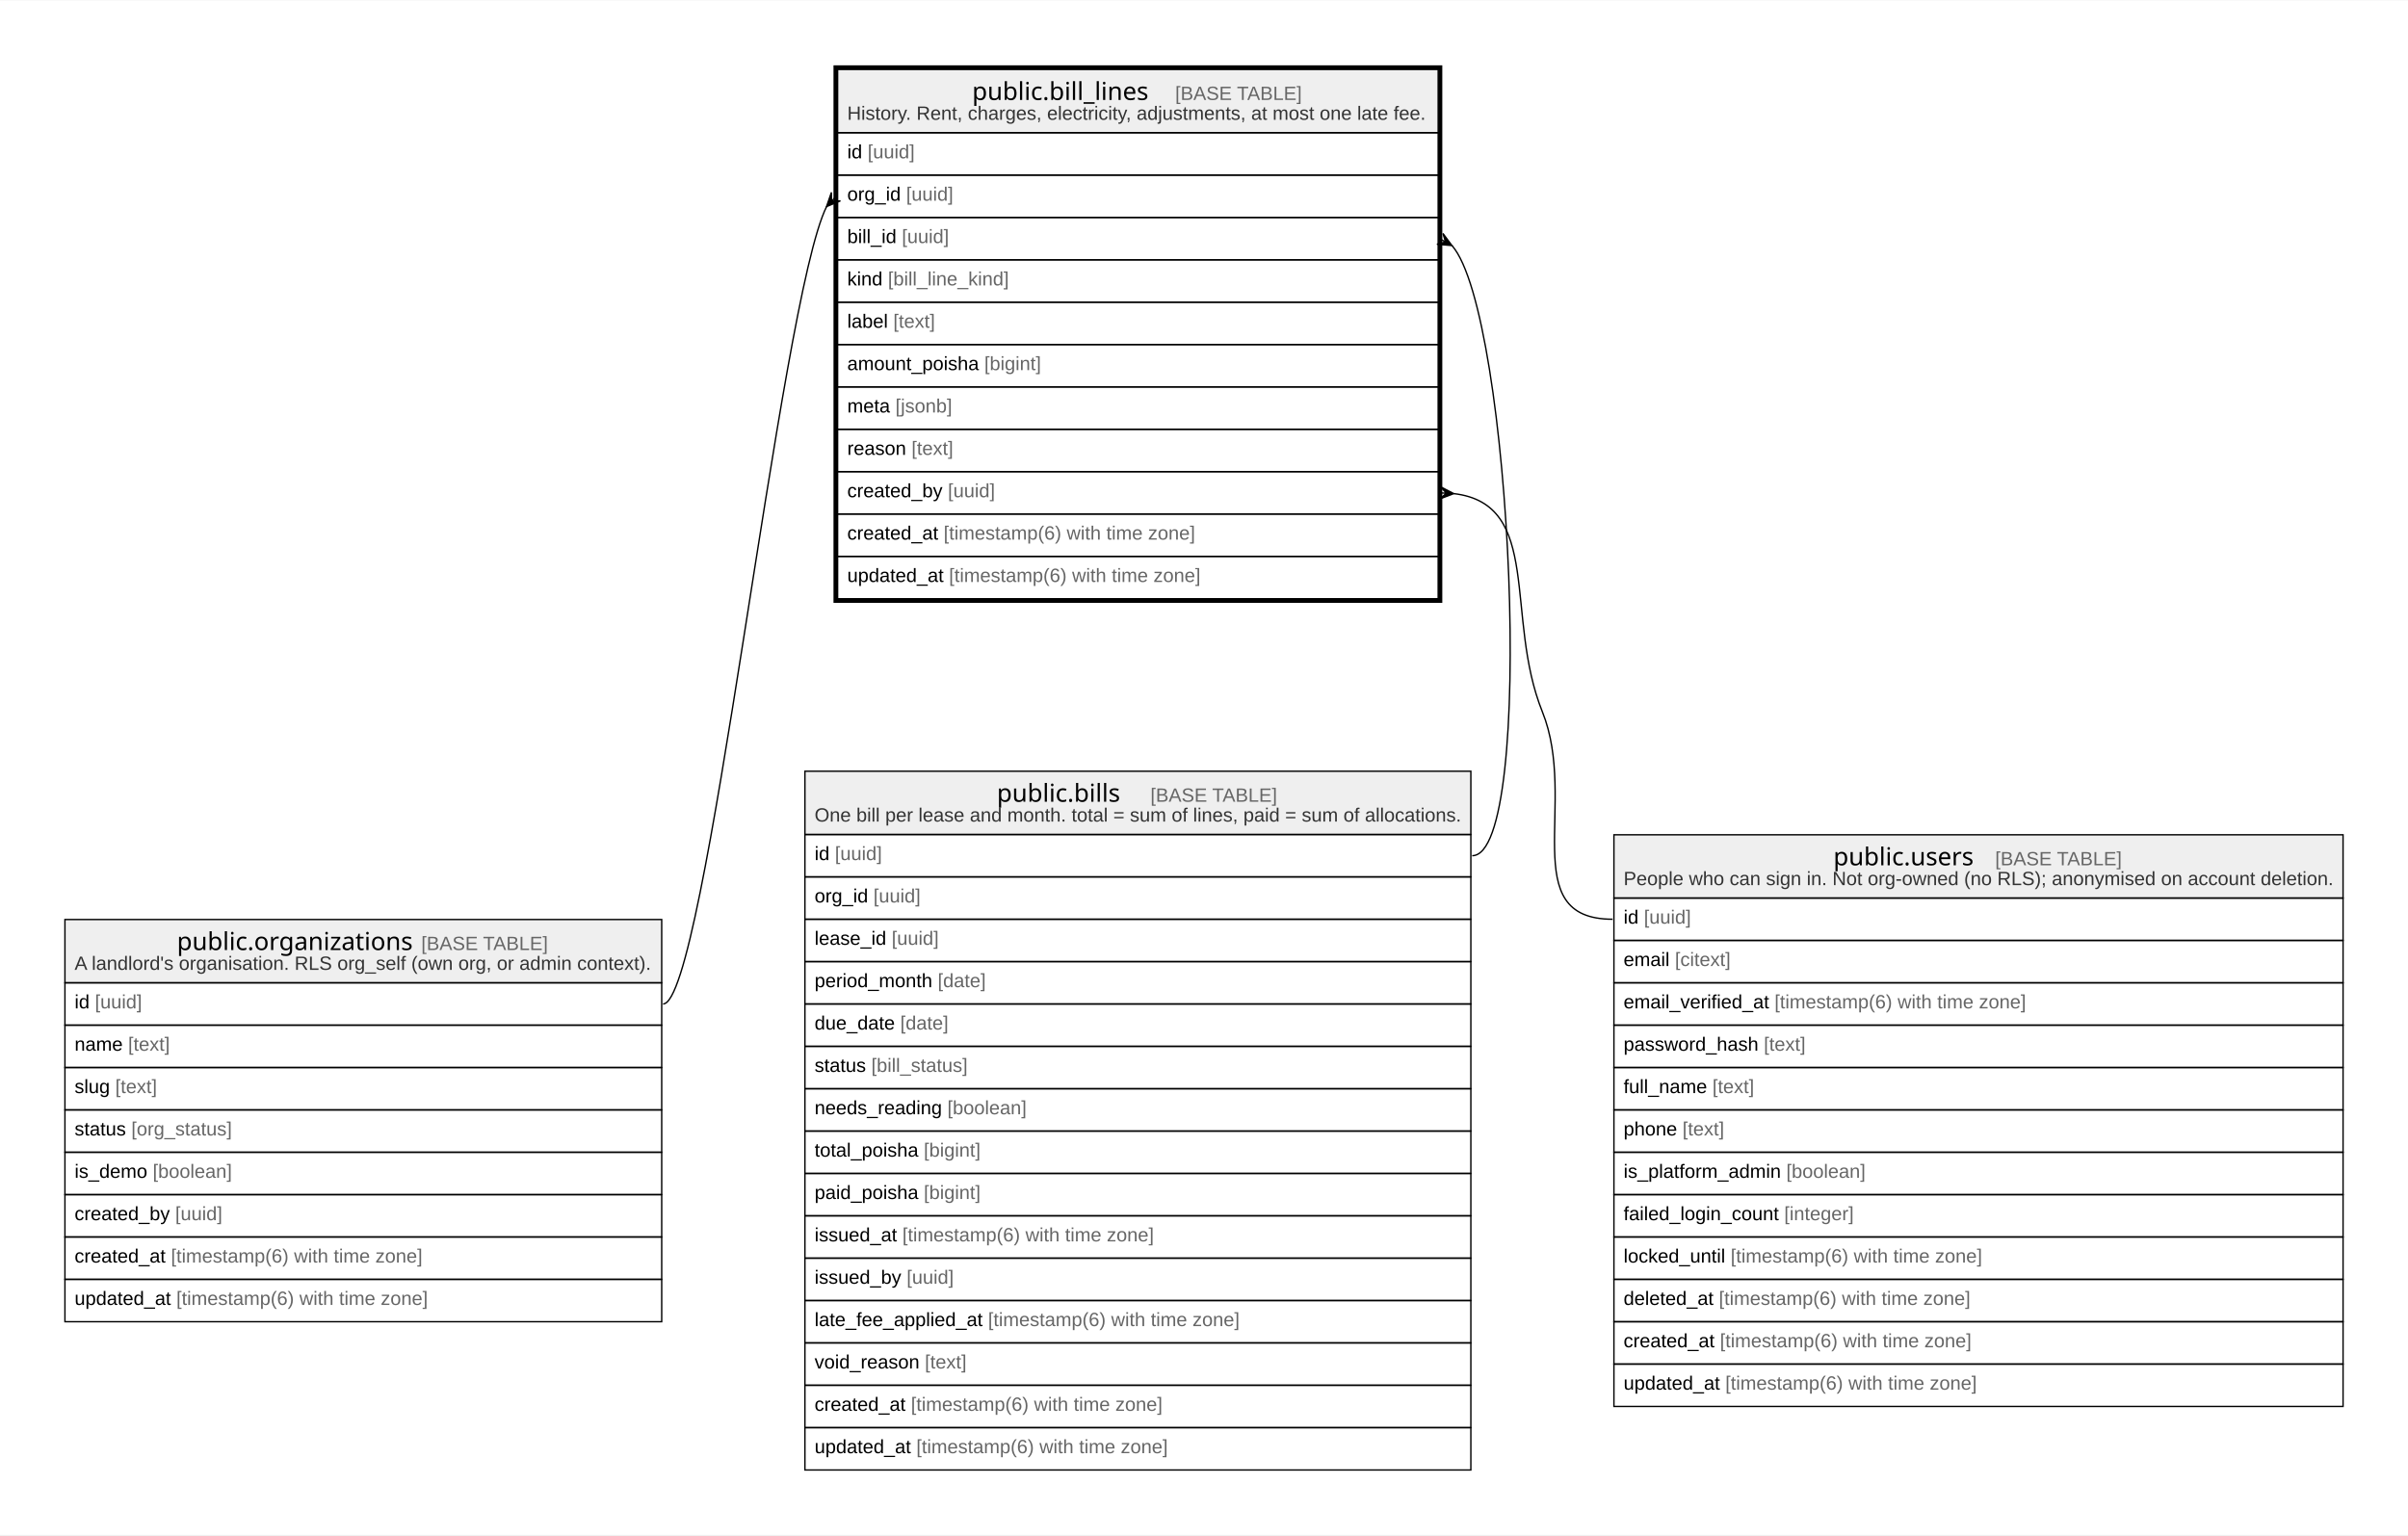
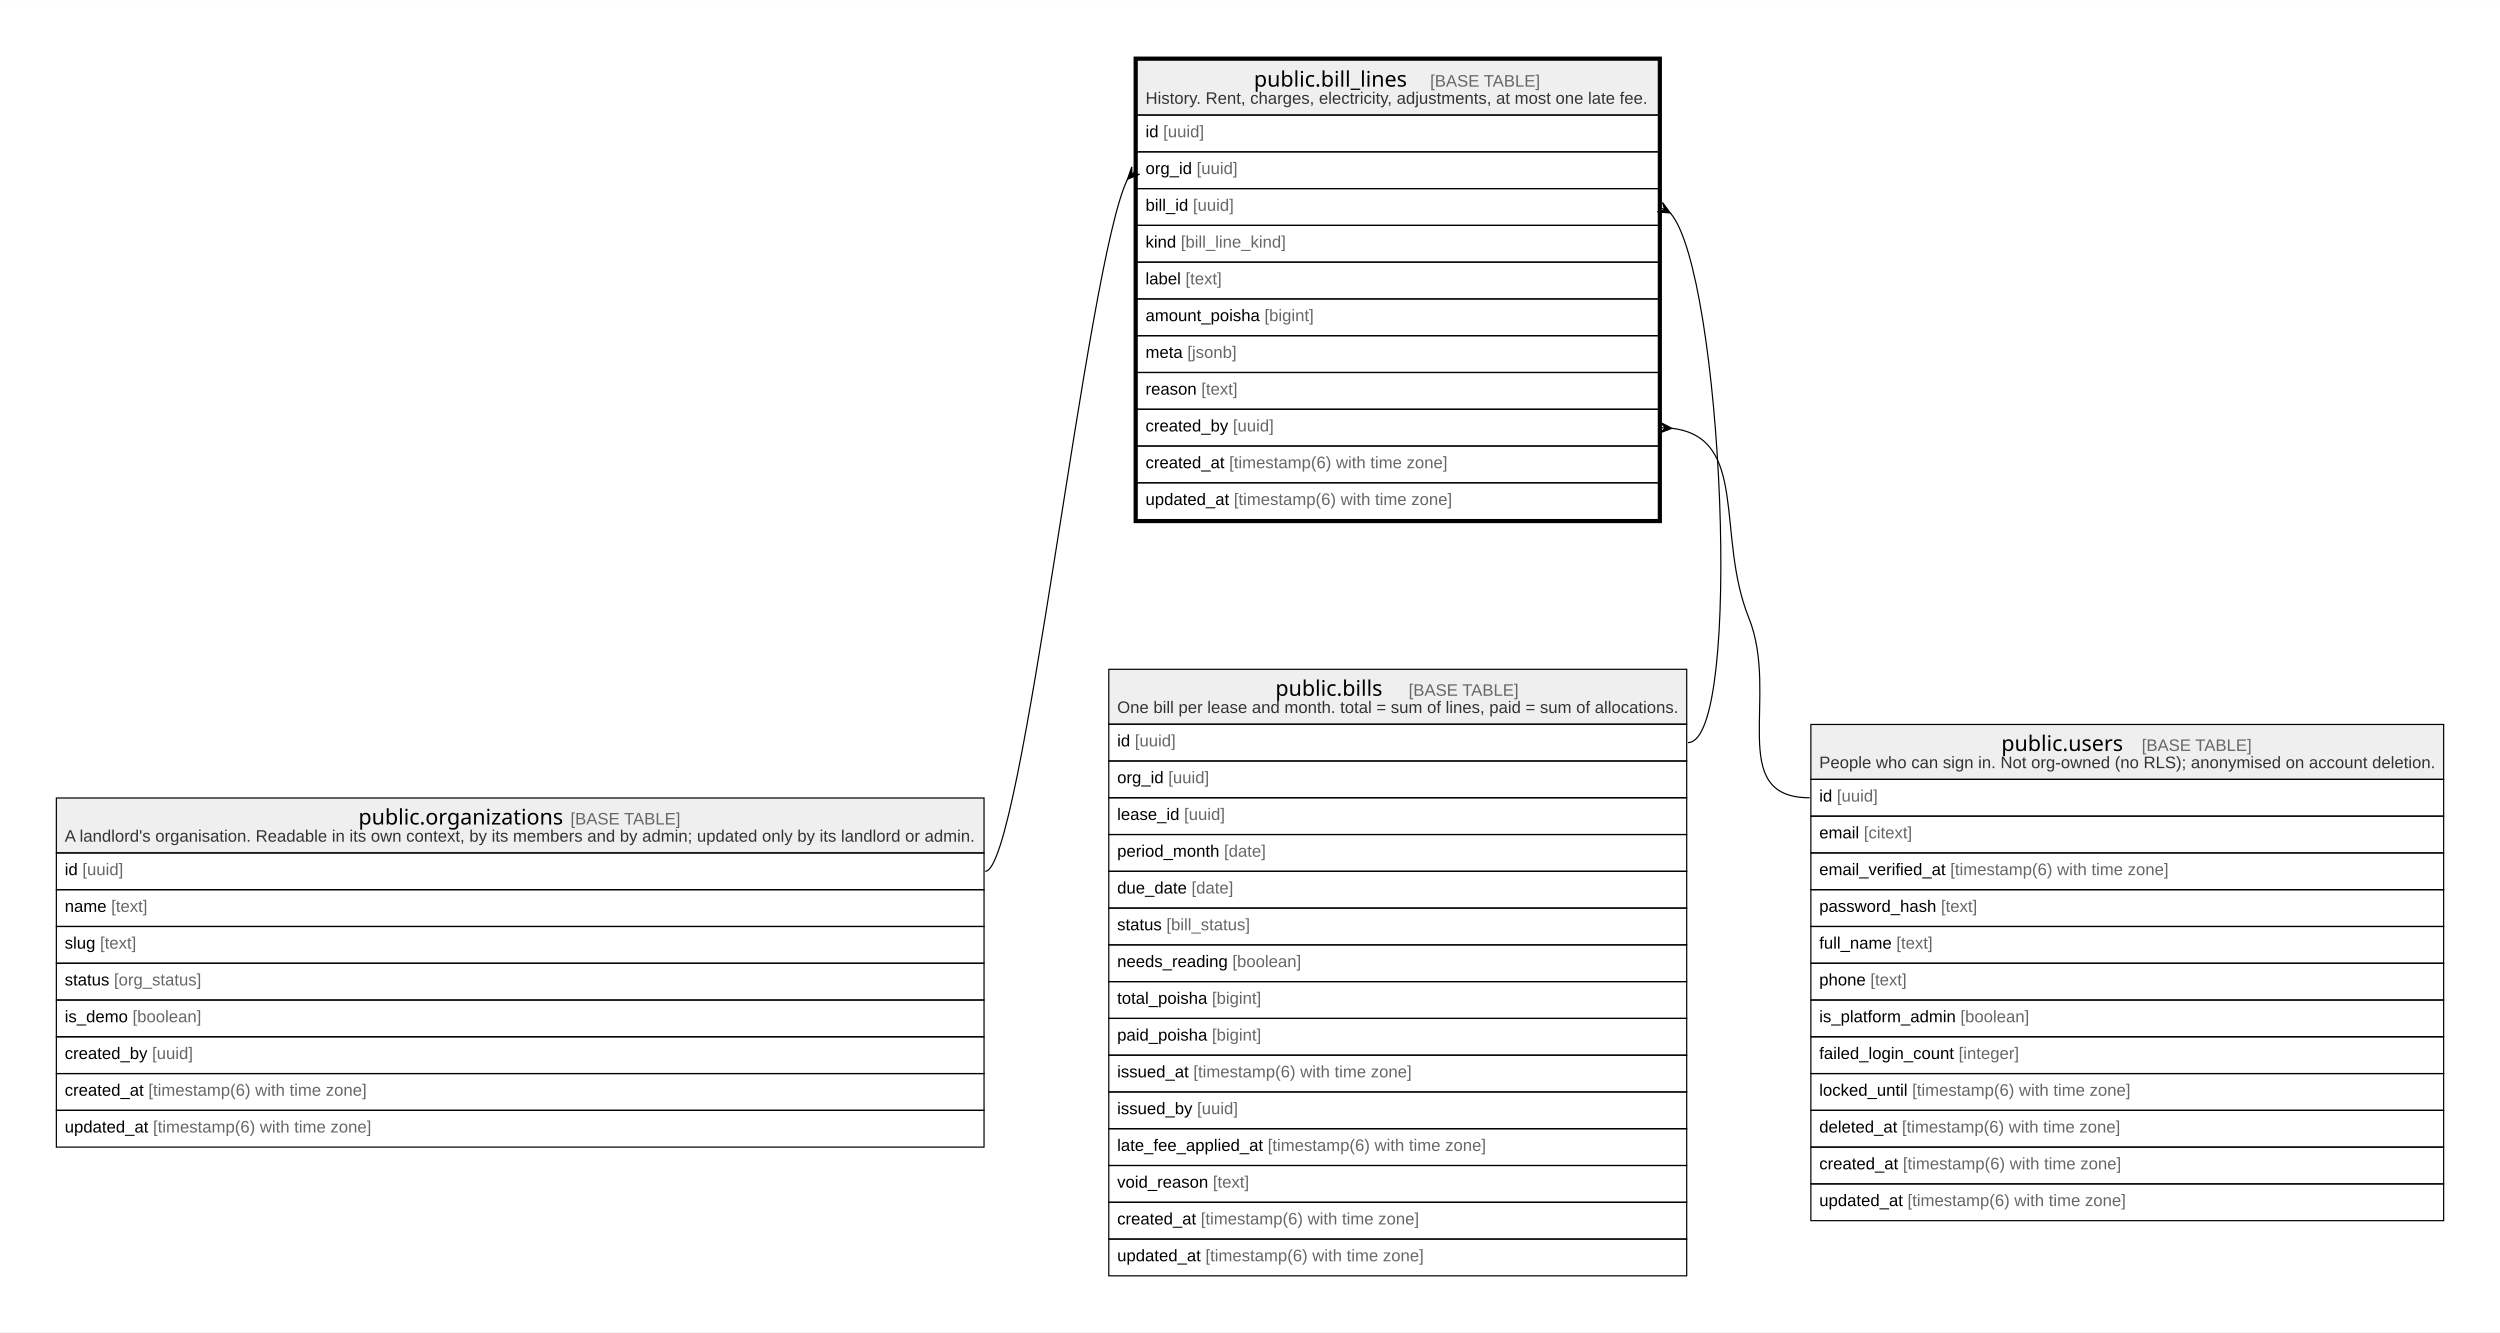
- <svg xmlns="http://www.w3.org/2000/svg" width="1750pt" height="1116pt" viewBox="0.00 0.00 1750.28 1115.60">
+ <svg xmlns="http://www.w3.org/2000/svg" width="2094pt" height="1116pt" viewBox="0.00 0.00 2093.88 1115.60">
  <g id="graph0" class="graph" transform="scale(1 1) rotate(0) translate(4 1111.6)">
-     <polygon fill="white" stroke="none" points="-4,4 -4,-1111.6 1746.28,-1111.6 1746.28,4 -4,4" />
+     <polygon fill="white" stroke="none" points="-4,4 -4,-1111.6 2089.88,-1111.6 2089.88,4 -4,4" />
    <g id="node1" class="node">
-       <polygon fill="#efefef" stroke="none" points="604.83,-1015.4 604.83,-1061.4 1041.35,-1061.4 1041.35,-1015.4 604.83,-1015.4" />
-       <polygon fill="none" stroke="black" points="604.83,-1015.4 604.83,-1061.4 1041.35,-1061.4 1041.35,-1015.4 604.83,-1015.4" />
-       <text text-anchor="start" x="702.6" y="-1039.2" font-family="Arial Bold" font-size="18.00">public.bill_lines</text>
-       <text text-anchor="start" x="819.09" y="-1039.2" font-family="Arial" font-size="14.00">    </text>
-       <text text-anchor="start" x="850.2" y="-1039.2" font-family="Arial" font-size="14.00" fill="#666666">[BASE TABLE]</text>
-       <text text-anchor="start" x="611.83" y="-1024.8" font-family="Arial" font-size="14.00" fill="#333333">History. Rent, charges, electricity, adjustments, at most one late fee.</text>
-       <polygon fill="none" stroke="black" points="604.83,-984.6 604.83,-1015.4 1041.35,-1015.4 1041.35,-984.6 604.83,-984.6" />
-       <text text-anchor="start" x="611.83" y="-996.8" font-family="Arial" font-size="14.00">id </text>
-       <text text-anchor="start" x="626.62" y="-996.8" font-family="Arial" font-size="14.00" fill="#666666">[uuid]</text>
-       <polygon fill="none" stroke="black" points="604.83,-953.8 604.83,-984.6 1041.35,-984.6 1041.35,-953.8 604.83,-953.8" />
-       <text text-anchor="start" x="611.83" y="-966" font-family="Arial" font-size="14.00">org_id </text>
-       <text text-anchor="start" x="654.64" y="-966" font-family="Arial" font-size="14.00" fill="#666666">[uuid]</text>
-       <polygon fill="none" stroke="black" points="604.83,-923 604.83,-953.8 1041.35,-953.8 1041.35,-923 604.83,-923" />
-       <text text-anchor="start" x="611.83" y="-935.2" font-family="Arial" font-size="14.00">bill_id </text>
-       <text text-anchor="start" x="651.52" y="-935.2" font-family="Arial" font-size="14.00" fill="#666666">[uuid]</text>
-       <polygon fill="none" stroke="black" points="604.83,-892.2 604.83,-923 1041.35,-923 1041.35,-892.2 604.83,-892.2" />
-       <text text-anchor="start" x="611.83" y="-904.4" font-family="Arial" font-size="14.00">kind </text>
-       <text text-anchor="start" x="641.4" y="-904.4" font-family="Arial" font-size="14.00" fill="#666666">[bill_line_kind]</text>
-       <polygon fill="none" stroke="black" points="604.83,-861.4 604.83,-892.2 1041.35,-892.2 1041.35,-861.4 604.83,-861.4" />
-       <text text-anchor="start" x="611.83" y="-873.6" font-family="Arial" font-size="14.00">label </text>
-       <text text-anchor="start" x="645.3" y="-873.6" font-family="Arial" font-size="14.00" fill="#666666">[text]</text>
-       <polygon fill="none" stroke="black" points="604.83,-830.6 604.83,-861.4 1041.35,-861.4 1041.35,-830.6 604.83,-830.6" />
-       <text text-anchor="start" x="611.83" y="-842.8" font-family="Arial" font-size="14.00">amount_poisha </text>
-       <text text-anchor="start" x="711.46" y="-842.8" font-family="Arial" font-size="14.00" fill="#666666">[bigint]</text>
-       <polygon fill="none" stroke="black" points="604.83,-799.8 604.83,-830.6 1041.35,-830.6 1041.35,-799.8 604.83,-799.8" />
-       <text text-anchor="start" x="611.83" y="-812" font-family="Arial" font-size="14.00">meta </text>
-       <text text-anchor="start" x="646.84" y="-812" font-family="Arial" font-size="14.00" fill="#666666">[jsonb]</text>
-       <polygon fill="none" stroke="black" points="604.83,-769 604.83,-799.8 1041.35,-799.8 1041.35,-769 604.83,-769" />
-       <text text-anchor="start" x="611.83" y="-781.2" font-family="Arial" font-size="14.00">reason </text>
-       <text text-anchor="start" x="658.53" y="-781.2" font-family="Arial" font-size="14.00" fill="#666666">[text]</text>
-       <polygon fill="none" stroke="black" points="604.83,-738.2 604.83,-769 1041.35,-769 1041.35,-738.2 604.83,-738.2" />
-       <text text-anchor="start" x="611.83" y="-750.4" font-family="Arial" font-size="14.00">created_by </text>
-       <text text-anchor="start" x="684.99" y="-750.4" font-family="Arial" font-size="14.00" fill="#666666">[uuid]</text>
-       <polygon fill="none" stroke="black" points="604.83,-707.4 604.83,-738.2 1041.35,-738.2 1041.35,-707.4 604.83,-707.4" />
-       <text text-anchor="start" x="611.83" y="-719.6" font-family="Arial" font-size="14.00">created_at </text>
-       <text text-anchor="start" x="681.88" y="-719.6" font-family="Arial" font-size="14.00" fill="#666666">[timestamp(6) with time zone]</text>
-       <polygon fill="none" stroke="black" points="604.83,-676.6 604.83,-707.4 1041.35,-707.4 1041.35,-676.6 604.83,-676.6" />
-       <text text-anchor="start" x="611.83" y="-688.8" font-family="Arial" font-size="14.00">updated_at </text>
-       <text text-anchor="start" x="685.79" y="-688.8" font-family="Arial" font-size="14.00" fill="#666666">[timestamp(6) with time zone]</text>
-       <polygon fill="none" stroke="black" stroke-width="3" points="603.33,-675.1 603.33,-1062.9 1042.85,-1062.9 1042.85,-675.1 603.33,-675.1" />
+       <polygon fill="#efefef" stroke="none" points="948.43,-1015.4 948.43,-1061.4 1384.95,-1061.4 1384.95,-1015.4 948.43,-1015.4" />
+       <polygon fill="none" stroke="black" points="948.43,-1015.4 948.43,-1061.4 1384.95,-1061.4 1384.95,-1015.4 948.43,-1015.4" />
+       <text text-anchor="start" x="1046.2" y="-1039.2" font-family="Arial Bold" font-size="18.00">public.bill_lines</text>
+       <text text-anchor="start" x="1162.69" y="-1039.2" font-family="Arial" font-size="14.00">    </text>
+       <text text-anchor="start" x="1193.81" y="-1039.2" font-family="Arial" font-size="14.00" fill="#666666">[BASE TABLE]</text>
+       <text text-anchor="start" x="955.43" y="-1024.8" font-family="Arial" font-size="14.00" fill="#333333">History. Rent, charges, electricity, adjustments, at most one late fee.</text>
+       <polygon fill="none" stroke="black" points="948.43,-984.6 948.43,-1015.4 1384.95,-1015.4 1384.95,-984.6 948.43,-984.6" />
+       <text text-anchor="start" x="955.43" y="-996.8" font-family="Arial" font-size="14.00">id </text>
+       <text text-anchor="start" x="970.22" y="-996.8" font-family="Arial" font-size="14.00" fill="#666666">[uuid]</text>
+       <polygon fill="none" stroke="black" points="948.43,-953.8 948.43,-984.6 1384.95,-984.6 1384.95,-953.8 948.43,-953.8" />
+       <text text-anchor="start" x="955.43" y="-966" font-family="Arial" font-size="14.00">org_id </text>
+       <text text-anchor="start" x="998.24" y="-966" font-family="Arial" font-size="14.00" fill="#666666">[uuid]</text>
+       <polygon fill="none" stroke="black" points="948.43,-923 948.43,-953.8 1384.95,-953.8 1384.95,-923 948.43,-923" />
+       <text text-anchor="start" x="955.43" y="-935.2" font-family="Arial" font-size="14.00">bill_id </text>
+       <text text-anchor="start" x="995.12" y="-935.2" font-family="Arial" font-size="14.00" fill="#666666">[uuid]</text>
+       <polygon fill="none" stroke="black" points="948.43,-892.2 948.43,-923 1384.95,-923 1384.95,-892.2 948.43,-892.2" />
+       <text text-anchor="start" x="955.43" y="-904.4" font-family="Arial" font-size="14.00">kind </text>
+       <text text-anchor="start" x="985" y="-904.4" font-family="Arial" font-size="14.00" fill="#666666">[bill_line_kind]</text>
+       <polygon fill="none" stroke="black" points="948.43,-861.4 948.43,-892.2 1384.95,-892.2 1384.95,-861.4 948.43,-861.4" />
+       <text text-anchor="start" x="955.43" y="-873.6" font-family="Arial" font-size="14.00">label </text>
+       <text text-anchor="start" x="988.9" y="-873.6" font-family="Arial" font-size="14.00" fill="#666666">[text]</text>
+       <polygon fill="none" stroke="black" points="948.43,-830.6 948.43,-861.4 1384.95,-861.4 1384.95,-830.6 948.43,-830.6" />
+       <text text-anchor="start" x="955.43" y="-842.8" font-family="Arial" font-size="14.00">amount_poisha </text>
+       <text text-anchor="start" x="1055.06" y="-842.8" font-family="Arial" font-size="14.00" fill="#666666">[bigint]</text>
+       <polygon fill="none" stroke="black" points="948.43,-799.8 948.43,-830.6 1384.95,-830.6 1384.95,-799.8 948.43,-799.8" />
+       <text text-anchor="start" x="955.43" y="-812" font-family="Arial" font-size="14.00">meta </text>
+       <text text-anchor="start" x="990.45" y="-812" font-family="Arial" font-size="14.00" fill="#666666">[jsonb]</text>
+       <polygon fill="none" stroke="black" points="948.43,-769 948.43,-799.8 1384.95,-799.8 1384.95,-769 948.43,-769" />
+       <text text-anchor="start" x="955.43" y="-781.2" font-family="Arial" font-size="14.00">reason </text>
+       <text text-anchor="start" x="1002.13" y="-781.2" font-family="Arial" font-size="14.00" fill="#666666">[text]</text>
+       <polygon fill="none" stroke="black" points="948.43,-738.2 948.43,-769 1384.95,-769 1384.95,-738.2 948.43,-738.2" />
+       <text text-anchor="start" x="955.43" y="-750.4" font-family="Arial" font-size="14.00">created_by </text>
+       <text text-anchor="start" x="1028.59" y="-750.4" font-family="Arial" font-size="14.00" fill="#666666">[uuid]</text>
+       <polygon fill="none" stroke="black" points="948.43,-707.4 948.43,-738.2 1384.95,-738.2 1384.95,-707.4 948.43,-707.4" />
+       <text text-anchor="start" x="955.43" y="-719.6" font-family="Arial" font-size="14.00">created_at </text>
+       <text text-anchor="start" x="1025.48" y="-719.6" font-family="Arial" font-size="14.00" fill="#666666">[timestamp(6) with time zone]</text>
+       <polygon fill="none" stroke="black" points="948.43,-676.6 948.43,-707.4 1384.95,-707.4 1384.95,-676.6 948.43,-676.6" />
+       <text text-anchor="start" x="955.43" y="-688.8" font-family="Arial" font-size="14.00">updated_at </text>
+       <text text-anchor="start" x="1029.39" y="-688.8" font-family="Arial" font-size="14.00" fill="#666666">[timestamp(6) with time zone]</text>
+       <polygon fill="none" stroke="black" stroke-width="3" points="946.93,-675.1 946.93,-1062.9 1386.45,-1062.9 1386.45,-675.1 946.93,-675.1" />
    </g>
    <g id="node2" class="node">
-       <polygon fill="#efefef" stroke="none" points="43.2,-397.4 43.2,-443.4 476.97,-443.4 476.97,-397.4 43.2,-397.4" />
-       <polygon fill="none" stroke="black" points="43.2,-397.4 43.2,-443.4 476.97,-443.4 476.97,-397.4 43.2,-397.4" />
-       <text text-anchor="start" x="124.61" y="-421.2" font-family="Arial Bold" font-size="18.00">public.organizations</text>
-       <text text-anchor="start" x="271.07" y="-421.2" font-family="Arial" font-size="14.00">    </text>
-       <text text-anchor="start" x="302.19" y="-421.2" font-family="Arial" font-size="14.00" fill="#666666">[BASE TABLE]</text>
-       <text text-anchor="start" x="50.2" y="-406.8" font-family="Arial" font-size="14.00" fill="#333333">A landlord's organisation. RLS org_self (own org, or admin context).</text>
-       <polygon fill="none" stroke="black" points="43.2,-366.6 43.2,-397.4 476.97,-397.4 476.97,-366.6 43.2,-366.6" />
+       <polygon fill="#efefef" stroke="none" points="43.2,-397.4 43.2,-443.4 820.18,-443.4 820.18,-397.4 43.2,-397.4" />
+       <polygon fill="none" stroke="black" points="43.2,-397.4 43.2,-443.4 820.18,-443.4 820.18,-397.4 43.2,-397.4" />
+       <text text-anchor="start" x="296.21" y="-421.2" font-family="Arial Bold" font-size="18.00">public.organizations</text>
+       <text text-anchor="start" x="442.68" y="-421.2" font-family="Arial" font-size="14.00">    </text>
+       <text text-anchor="start" x="473.79" y="-421.2" font-family="Arial" font-size="14.00" fill="#666666">[BASE TABLE]</text>
+       <text text-anchor="start" x="50.2" y="-406.8" font-family="Arial" font-size="14.00" fill="#333333">A landlord's organisation. Readable in its own context, by its members and by admin; updated only by its landlord or admin.</text>
+       <polygon fill="none" stroke="black" points="43.2,-366.6 43.2,-397.4 820.18,-397.4 820.18,-366.6 43.2,-366.6" />
      <text text-anchor="start" x="50.2" y="-378.8" font-family="Arial" font-size="14.00">id </text>
      <text text-anchor="start" x="64.99" y="-378.8" font-family="Arial" font-size="14.00" fill="#666666">[uuid]</text>
-       <polygon fill="none" stroke="black" points="43.2,-335.8 43.2,-366.6 476.97,-366.6 476.97,-335.8 43.2,-335.8" />
+       <polygon fill="none" stroke="black" points="43.2,-335.8 43.2,-366.6 820.18,-366.6 820.18,-335.8 43.2,-335.8" />
      <text text-anchor="start" x="50.2" y="-348" font-family="Arial" font-size="14.00">name </text>
      <text text-anchor="start" x="89.11" y="-348" font-family="Arial" font-size="14.00" fill="#666666">[text]</text>
-       <polygon fill="none" stroke="black" points="43.2,-305 43.2,-335.8 476.97,-335.8 476.97,-305 43.2,-305" />
+       <polygon fill="none" stroke="black" points="43.2,-305 43.2,-335.8 820.18,-335.8 820.18,-305 43.2,-305" />
      <text text-anchor="start" x="50.2" y="-317.2" font-family="Arial" font-size="14.00">slug </text>
      <text text-anchor="start" x="79.77" y="-317.2" font-family="Arial" font-size="14.00" fill="#666666">[text]</text>
-       <polygon fill="none" stroke="black" points="43.2,-274.2 43.2,-305 476.97,-305 476.97,-274.2 43.2,-274.2" />
+       <polygon fill="none" stroke="black" points="43.2,-274.2 43.2,-305 820.18,-305 820.18,-274.2 43.2,-274.2" />
      <text text-anchor="start" x="50.2" y="-286.4" font-family="Arial" font-size="14.00">status </text>
      <text text-anchor="start" x="91.44" y="-286.4" font-family="Arial" font-size="14.00" fill="#666666">[org_status]</text>
-       <polygon fill="none" stroke="black" points="43.2,-243.4 43.2,-274.2 476.97,-274.2 476.97,-243.4 43.2,-243.4" />
+       <polygon fill="none" stroke="black" points="43.2,-243.4 43.2,-274.2 820.18,-274.2 820.18,-243.4 43.2,-243.4" />
      <text text-anchor="start" x="50.2" y="-255.6" font-family="Arial" font-size="14.00">is_demo </text>
      <text text-anchor="start" x="107.01" y="-255.6" font-family="Arial" font-size="14.00" fill="#666666">[boolean]</text>
-       <polygon fill="none" stroke="black" points="43.2,-212.6 43.2,-243.4 476.97,-243.4 476.97,-212.6 43.2,-212.6" />
+       <polygon fill="none" stroke="black" points="43.2,-212.6 43.2,-243.4 820.18,-243.4 820.18,-212.6 43.2,-212.6" />
      <text text-anchor="start" x="50.2" y="-224.8" font-family="Arial" font-size="14.00">created_by </text>
      <text text-anchor="start" x="123.36" y="-224.8" font-family="Arial" font-size="14.00" fill="#666666">[uuid]</text>
-       <polygon fill="none" stroke="black" points="43.2,-181.8 43.2,-212.6 476.97,-212.6 476.97,-181.8 43.2,-181.8" />
+       <polygon fill="none" stroke="black" points="43.2,-181.8 43.2,-212.6 820.18,-212.6 820.18,-181.8 43.2,-181.8" />
      <text text-anchor="start" x="50.2" y="-194" font-family="Arial" font-size="14.00">created_at </text>
      <text text-anchor="start" x="120.25" y="-194" font-family="Arial" font-size="14.00" fill="#666666">[timestamp(6) with time zone]</text>
-       <polygon fill="none" stroke="black" points="43.2,-151 43.2,-181.8 476.97,-181.8 476.97,-151 43.2,-151" />
+       <polygon fill="none" stroke="black" points="43.2,-151 43.2,-181.8 820.18,-181.8 820.18,-151 43.2,-151" />
      <text text-anchor="start" x="50.2" y="-163.2" font-family="Arial" font-size="14.00">updated_at </text>
      <text text-anchor="start" x="124.16" y="-163.2" font-family="Arial" font-size="14.00" fill="#666666">[timestamp(6) with time zone]</text>
    </g>
    <g id="edge1" class="edge">
-       <path fill="none" stroke="black" d="M596.86,-961.78C562.73,-893.8 509.12,-382 477.97,-382" />
-       <polygon fill="black" stroke="black" points="596.75,-961.67 600.32,-972.04 600.41,-965.56 603.37,-968.71 603.37,-968.71 603.37,-968.71 600.41,-965.56 606.88,-965.88 596.75,-961.67" />
+       <path fill="none" stroke="black" d="M940.45,-961.78C906.27,-893.8 852.33,-382 821.18,-382" />
+       <polygon fill="black" stroke="black" points="940.35,-961.67 943.92,-972.04 944.01,-965.56 946.97,-968.71 946.97,-968.71 946.97,-968.71 944.01,-965.56 950.48,-965.87 940.35,-961.67" />
    </g>
    <g id="node3" class="node">
-       <polygon fill="#efefef" stroke="none" points="581.07,-505.2 581.07,-551.2 1065.11,-551.2 1065.11,-505.2 581.07,-505.2" />
-       <polygon fill="none" stroke="black" points="581.07,-505.2 581.07,-551.2 1065.11,-551.2 1065.11,-505.2 581.07,-505.2" />
-       <text text-anchor="start" x="720.59" y="-529" font-family="Arial Bold" font-size="18.00">public.bills</text>
-       <text text-anchor="start" x="801.09" y="-529" font-family="Arial" font-size="14.00">    </text>
-       <text text-anchor="start" x="832.21" y="-529" font-family="Arial" font-size="14.00" fill="#666666">[BASE TABLE]</text>
-       <text text-anchor="start" x="588.07" y="-514.6" font-family="Arial" font-size="14.00" fill="#333333">One bill per lease and month. total = sum of lines, paid = sum of allocations.</text>
-       <polygon fill="none" stroke="black" points="581.07,-474.4 581.07,-505.2 1065.11,-505.2 1065.11,-474.4 581.07,-474.4" />
-       <text text-anchor="start" x="588.07" y="-486.6" font-family="Arial" font-size="14.00">id </text>
-       <text text-anchor="start" x="602.85" y="-486.6" font-family="Arial" font-size="14.00" fill="#666666">[uuid]</text>
-       <polygon fill="none" stroke="black" points="581.07,-443.6 581.07,-474.4 1065.11,-474.4 1065.11,-443.6 581.07,-443.6" />
-       <text text-anchor="start" x="588.07" y="-455.8" font-family="Arial" font-size="14.00">org_id </text>
-       <text text-anchor="start" x="630.87" y="-455.8" font-family="Arial" font-size="14.00" fill="#666666">[uuid]</text>
-       <polygon fill="none" stroke="black" points="581.07,-412.8 581.07,-443.6 1065.11,-443.6 1065.11,-412.8 581.07,-412.8" />
-       <text text-anchor="start" x="588.07" y="-425" font-family="Arial" font-size="14.00">lease_id </text>
-       <text text-anchor="start" x="644.11" y="-425" font-family="Arial" font-size="14.00" fill="#666666">[uuid]</text>
-       <polygon fill="none" stroke="black" points="581.07,-382 581.07,-412.8 1065.11,-412.8 1065.11,-382 581.07,-382" />
-       <text text-anchor="start" x="588.07" y="-394.2" font-family="Arial" font-size="14.00">period_month </text>
-       <text text-anchor="start" x="677.57" y="-394.2" font-family="Arial" font-size="14.00" fill="#666666">[date]</text>
-       <polygon fill="none" stroke="black" points="581.07,-351.2 581.07,-382 1065.11,-382 1065.11,-351.2 581.07,-351.2" />
-       <text text-anchor="start" x="588.07" y="-363.4" font-family="Arial" font-size="14.00">due_date </text>
-       <text text-anchor="start" x="650.35" y="-363.4" font-family="Arial" font-size="14.00" fill="#666666">[date]</text>
-       <polygon fill="none" stroke="black" points="581.07,-320.4 581.07,-351.2 1065.11,-351.2 1065.11,-320.4 581.07,-320.4" />
-       <text text-anchor="start" x="588.07" y="-332.6" font-family="Arial" font-size="14.00">status </text>
-       <text text-anchor="start" x="629.31" y="-332.6" font-family="Arial" font-size="14.00" fill="#666666">[bill_status]</text>
-       <polygon fill="none" stroke="black" points="581.07,-289.6 581.07,-320.4 1065.11,-320.4 1065.11,-289.6 581.07,-289.6" />
-       <text text-anchor="start" x="588.07" y="-301.8" font-family="Arial" font-size="14.00">needs_reading </text>
-       <text text-anchor="start" x="684.59" y="-301.8" font-family="Arial" font-size="14.00" fill="#666666">[boolean]</text>
-       <polygon fill="none" stroke="black" points="581.07,-258.8 581.07,-289.6 1065.11,-289.6 1065.11,-258.8 581.07,-258.8" />
-       <text text-anchor="start" x="588.07" y="-271" font-family="Arial" font-size="14.00">total_poisha </text>
-       <text text-anchor="start" x="667.46" y="-271" font-family="Arial" font-size="14.00" fill="#666666">[bigint]</text>
-       <polygon fill="none" stroke="black" points="581.07,-228 581.07,-258.8 1065.11,-258.8 1065.11,-228 581.07,-228" />
-       <text text-anchor="start" x="588.07" y="-240.2" font-family="Arial" font-size="14.00">paid_poisha </text>
-       <text text-anchor="start" x="667.47" y="-240.2" font-family="Arial" font-size="14.00" fill="#666666">[bigint]</text>
-       <polygon fill="none" stroke="black" points="581.07,-197.2 581.07,-228 1065.11,-228 1065.11,-197.2 581.07,-197.2" />
-       <text text-anchor="start" x="588.07" y="-209.4" font-family="Arial" font-size="14.00">issued_at </text>
-       <text text-anchor="start" x="651.89" y="-209.4" font-family="Arial" font-size="14.00" fill="#666666">[timestamp(6) with time zone]</text>
-       <polygon fill="none" stroke="black" points="581.07,-166.4 581.07,-197.2 1065.11,-197.2 1065.11,-166.4 581.07,-166.4" />
-       <text text-anchor="start" x="588.07" y="-178.6" font-family="Arial" font-size="14.00">issued_by </text>
-       <text text-anchor="start" x="655" y="-178.6" font-family="Arial" font-size="14.00" fill="#666666">[uuid]</text>
-       <polygon fill="none" stroke="black" points="581.07,-135.6 581.07,-166.4 1065.11,-166.4 1065.11,-135.6 581.07,-135.6" />
-       <text text-anchor="start" x="588.07" y="-147.8" font-family="Arial" font-size="14.00">late_fee_applied_at </text>
-       <text text-anchor="start" x="714.18" y="-147.8" font-family="Arial" font-size="14.00" fill="#666666">[timestamp(6) with time zone]</text>
-       <polygon fill="none" stroke="black" points="581.07,-104.8 581.07,-135.6 1065.11,-135.6 1065.11,-104.8 581.07,-104.8" />
-       <text text-anchor="start" x="588.07" y="-117" font-family="Arial" font-size="14.00">void_reason </text>
-       <text text-anchor="start" x="668.23" y="-117" font-family="Arial" font-size="14.00" fill="#666666">[text]</text>
-       <polygon fill="none" stroke="black" points="581.07,-74 581.07,-104.8 1065.11,-104.8 1065.11,-74 581.07,-74" />
-       <text text-anchor="start" x="588.07" y="-86.2" font-family="Arial" font-size="14.00">created_at </text>
-       <text text-anchor="start" x="658.12" y="-86.2" font-family="Arial" font-size="14.00" fill="#666666">[timestamp(6) with time zone]</text>
-       <polygon fill="none" stroke="black" points="581.07,-43.2 581.07,-74 1065.11,-74 1065.11,-43.2 581.07,-43.2" />
-       <text text-anchor="start" x="588.07" y="-55.4" font-family="Arial" font-size="14.00">updated_at </text>
-       <text text-anchor="start" x="662.03" y="-55.4" font-family="Arial" font-size="14.00" fill="#666666">[timestamp(6) with time zone]</text>
+       <polygon fill="#efefef" stroke="none" points="924.67,-505.2 924.67,-551.2 1408.71,-551.2 1408.71,-505.2 924.67,-505.2" />
+       <polygon fill="none" stroke="black" points="924.67,-505.2 924.67,-551.2 1408.71,-551.2 1408.71,-505.2 924.67,-505.2" />
+       <text text-anchor="start" x="1064.2" y="-529" font-family="Arial Bold" font-size="18.00">public.bills</text>
+       <text text-anchor="start" x="1144.69" y="-529" font-family="Arial" font-size="14.00">    </text>
+       <text text-anchor="start" x="1175.81" y="-529" font-family="Arial" font-size="14.00" fill="#666666">[BASE TABLE]</text>
+       <text text-anchor="start" x="931.67" y="-514.6" font-family="Arial" font-size="14.00" fill="#333333">One bill per lease and month. total = sum of lines, paid = sum of allocations.</text>
+       <polygon fill="none" stroke="black" points="924.67,-474.4 924.67,-505.2 1408.71,-505.2 1408.71,-474.4 924.67,-474.4" />
+       <text text-anchor="start" x="931.67" y="-486.6" font-family="Arial" font-size="14.00">id </text>
+       <text text-anchor="start" x="946.46" y="-486.6" font-family="Arial" font-size="14.00" fill="#666666">[uuid]</text>
+       <polygon fill="none" stroke="black" points="924.67,-443.6 924.67,-474.4 1408.71,-474.4 1408.71,-443.6 924.67,-443.6" />
+       <text text-anchor="start" x="931.67" y="-455.8" font-family="Arial" font-size="14.00">org_id </text>
+       <text text-anchor="start" x="974.48" y="-455.8" font-family="Arial" font-size="14.00" fill="#666666">[uuid]</text>
+       <polygon fill="none" stroke="black" points="924.67,-412.8 924.67,-443.6 1408.71,-443.6 1408.71,-412.8 924.67,-412.8" />
+       <text text-anchor="start" x="931.67" y="-425" font-family="Arial" font-size="14.00">lease_id </text>
+       <text text-anchor="start" x="987.71" y="-425" font-family="Arial" font-size="14.00" fill="#666666">[uuid]</text>
+       <polygon fill="none" stroke="black" points="924.67,-382 924.67,-412.8 1408.71,-412.8 1408.71,-382 924.67,-382" />
+       <text text-anchor="start" x="931.67" y="-394.2" font-family="Arial" font-size="14.00">period_month </text>
+       <text text-anchor="start" x="1021.17" y="-394.2" font-family="Arial" font-size="14.00" fill="#666666">[date]</text>
+       <polygon fill="none" stroke="black" points="924.67,-351.2 924.67,-382 1408.71,-382 1408.71,-351.2 924.67,-351.2" />
+       <text text-anchor="start" x="931.67" y="-363.4" font-family="Arial" font-size="14.00">due_date </text>
+       <text text-anchor="start" x="993.95" y="-363.4" font-family="Arial" font-size="14.00" fill="#666666">[date]</text>
+       <polygon fill="none" stroke="black" points="924.67,-320.4 924.67,-351.2 1408.71,-351.2 1408.71,-320.4 924.67,-320.4" />
+       <text text-anchor="start" x="931.67" y="-332.6" font-family="Arial" font-size="14.00">status </text>
+       <text text-anchor="start" x="972.91" y="-332.6" font-family="Arial" font-size="14.00" fill="#666666">[bill_status]</text>
+       <polygon fill="none" stroke="black" points="924.67,-289.6 924.67,-320.4 1408.71,-320.4 1408.71,-289.6 924.67,-289.6" />
+       <text text-anchor="start" x="931.67" y="-301.8" font-family="Arial" font-size="14.00">needs_reading </text>
+       <text text-anchor="start" x="1028.19" y="-301.8" font-family="Arial" font-size="14.00" fill="#666666">[boolean]</text>
+       <polygon fill="none" stroke="black" points="924.67,-258.8 924.67,-289.6 1408.71,-289.6 1408.71,-258.8 924.67,-258.8" />
+       <text text-anchor="start" x="931.67" y="-271" font-family="Arial" font-size="14.00">total_poisha </text>
+       <text text-anchor="start" x="1011.06" y="-271" font-family="Arial" font-size="14.00" fill="#666666">[bigint]</text>
+       <polygon fill="none" stroke="black" points="924.67,-228 924.67,-258.8 1408.71,-258.8 1408.71,-228 924.67,-228" />
+       <text text-anchor="start" x="931.67" y="-240.2" font-family="Arial" font-size="14.00">paid_poisha </text>
+       <text text-anchor="start" x="1011.07" y="-240.2" font-family="Arial" font-size="14.00" fill="#666666">[bigint]</text>
+       <polygon fill="none" stroke="black" points="924.67,-197.2 924.67,-228 1408.71,-228 1408.71,-197.2 924.67,-197.2" />
+       <text text-anchor="start" x="931.67" y="-209.4" font-family="Arial" font-size="14.00">issued_at </text>
+       <text text-anchor="start" x="995.49" y="-209.4" font-family="Arial" font-size="14.00" fill="#666666">[timestamp(6) with time zone]</text>
+       <polygon fill="none" stroke="black" points="924.67,-166.4 924.67,-197.2 1408.71,-197.2 1408.71,-166.4 924.67,-166.4" />
+       <text text-anchor="start" x="931.67" y="-178.6" font-family="Arial" font-size="14.00">issued_by </text>
+       <text text-anchor="start" x="998.6" y="-178.6" font-family="Arial" font-size="14.00" fill="#666666">[uuid]</text>
+       <polygon fill="none" stroke="black" points="924.67,-135.6 924.67,-166.4 1408.71,-166.4 1408.71,-135.6 924.67,-135.6" />
+       <text text-anchor="start" x="931.67" y="-147.8" font-family="Arial" font-size="14.00">late_fee_applied_at </text>
+       <text text-anchor="start" x="1057.78" y="-147.8" font-family="Arial" font-size="14.00" fill="#666666">[timestamp(6) with time zone]</text>
+       <polygon fill="none" stroke="black" points="924.67,-104.8 924.67,-135.6 1408.71,-135.6 1408.71,-104.8 924.67,-104.8" />
+       <text text-anchor="start" x="931.67" y="-117" font-family="Arial" font-size="14.00">void_reason </text>
+       <text text-anchor="start" x="1011.84" y="-117" font-family="Arial" font-size="14.00" fill="#666666">[text]</text>
+       <polygon fill="none" stroke="black" points="924.67,-74 924.67,-104.8 1408.71,-104.8 1408.71,-74 924.67,-74" />
+       <text text-anchor="start" x="931.67" y="-86.2" font-family="Arial" font-size="14.00">created_at </text>
+       <text text-anchor="start" x="1001.72" y="-86.2" font-family="Arial" font-size="14.00" fill="#666666">[timestamp(6) with time zone]</text>
+       <polygon fill="none" stroke="black" points="924.67,-43.2 924.67,-74 1408.71,-74 1408.71,-43.2 924.67,-43.2" />
+       <text text-anchor="start" x="931.67" y="-55.4" font-family="Arial" font-size="14.00">updated_at </text>
+       <text text-anchor="start" x="1005.63" y="-55.4" font-family="Arial" font-size="14.00" fill="#666666">[timestamp(6) with time zone]</text>
    </g>
    <g id="edge2" class="edge">
-       <path fill="none" stroke="black" d="M1051.39,-933.36C1094.94,-884.08 1112.9,-489.8 1066.11,-489.8" />
-       <polygon fill="black" stroke="black" points="1051.37,-933.37 1040.45,-934.31 1046.71,-935.97 1042.93,-938.07 1042.93,-938.07 1042.93,-938.07 1046.71,-935.97 1044.83,-942.17 1051.37,-933.37" />
+       <path fill="none" stroke="black" d="M1394.99,-933.36C1438.54,-884.08 1456.5,-489.8 1409.71,-489.8" />
+       <polygon fill="black" stroke="black" points="1394.98,-933.37 1384.05,-934.31 1390.32,-935.97 1386.53,-938.07 1386.53,-938.07 1386.53,-938.07 1390.32,-935.97 1388.43,-942.17 1394.98,-933.37" />
    </g>
    <g id="node4" class="node">
-       <polygon fill="#efefef" stroke="none" points="1169.1,-459 1169.1,-505 1699.08,-505 1699.08,-459 1169.1,-459" />
-       <polygon fill="none" stroke="black" points="1169.1,-459 1169.1,-505 1699.08,-505 1699.08,-459 1169.1,-459" />
-       <text text-anchor="start" x="1328.6" y="-482.8" font-family="Arial Bold" font-size="18.00">public.users</text>
-       <text text-anchor="start" x="1415.08" y="-482.8" font-family="Arial" font-size="14.00">    </text>
-       <text text-anchor="start" x="1446.2" y="-482.8" font-family="Arial" font-size="14.00" fill="#666666">[BASE TABLE]</text>
-       <text text-anchor="start" x="1176.1" y="-468.4" font-family="Arial" font-size="14.00" fill="#333333">People who can sign in. Not org-owned (no RLS); anonymised on account deletion.</text>
-       <polygon fill="none" stroke="black" points="1169.1,-428.2 1169.1,-459 1699.08,-459 1699.08,-428.2 1169.1,-428.2" />
-       <text text-anchor="start" x="1176.1" y="-440.4" font-family="Arial" font-size="14.00">id </text>
-       <text text-anchor="start" x="1190.89" y="-440.4" font-family="Arial" font-size="14.00" fill="#666666">[uuid]</text>
-       <polygon fill="none" stroke="black" points="1169.1,-397.4 1169.1,-428.2 1699.08,-428.2 1699.08,-397.4 1169.1,-397.4" />
-       <text text-anchor="start" x="1176.1" y="-409.6" font-family="Arial" font-size="14.00">email </text>
-       <text text-anchor="start" x="1213.44" y="-409.6" font-family="Arial" font-size="14.00" fill="#666666">[citext]</text>
-       <polygon fill="none" stroke="black" points="1169.1,-366.6 1169.1,-397.4 1699.08,-397.4 1699.08,-366.6 1169.1,-366.6" />
-       <text text-anchor="start" x="1176.1" y="-378.8" font-family="Arial" font-size="14.00">email_verified_at </text>
-       <text text-anchor="start" x="1285.82" y="-378.8" font-family="Arial" font-size="14.00" fill="#666666">[timestamp(6) with time zone]</text>
-       <polygon fill="none" stroke="black" points="1169.1,-335.8 1169.1,-366.6 1699.08,-366.6 1699.08,-335.8 1169.1,-335.8" />
-       <text text-anchor="start" x="1176.1" y="-348" font-family="Arial" font-size="14.00">password_hash </text>
-       <text text-anchor="start" x="1278.05" y="-348" font-family="Arial" font-size="14.00" fill="#666666">[text]</text>
-       <polygon fill="none" stroke="black" points="1169.1,-305 1169.1,-335.8 1699.08,-335.8 1699.08,-305 1169.1,-305" />
-       <text text-anchor="start" x="1176.1" y="-317.2" font-family="Arial" font-size="14.00">full_name </text>
-       <text text-anchor="start" x="1240.69" y="-317.2" font-family="Arial" font-size="14.00" fill="#666666">[text]</text>
-       <polygon fill="none" stroke="black" points="1169.1,-274.2 1169.1,-305 1699.08,-305 1699.08,-274.2 1169.1,-274.2" />
-       <text text-anchor="start" x="1176.1" y="-286.4" font-family="Arial" font-size="14.00">phone </text>
-       <text text-anchor="start" x="1218.92" y="-286.4" font-family="Arial" font-size="14.00" fill="#666666">[text]</text>
-       <polygon fill="none" stroke="black" points="1169.1,-243.4 1169.1,-274.2 1699.08,-274.2 1699.08,-243.4 1169.1,-243.4" />
-       <text text-anchor="start" x="1176.1" y="-255.6" font-family="Arial" font-size="14.00">is_platform_admin </text>
-       <text text-anchor="start" x="1294.37" y="-255.6" font-family="Arial" font-size="14.00" fill="#666666">[boolean]</text>
-       <polygon fill="none" stroke="black" points="1169.1,-212.6 1169.1,-243.4 1699.08,-243.4 1699.08,-212.6 1169.1,-212.6" />
-       <text text-anchor="start" x="1176.1" y="-224.8" font-family="Arial" font-size="14.00">failed_login_count </text>
-       <text text-anchor="start" x="1292.86" y="-224.8" font-family="Arial" font-size="14.00" fill="#666666">[integer]</text>
-       <polygon fill="none" stroke="black" points="1169.1,-181.8 1169.1,-212.6 1699.08,-212.6 1699.08,-181.8 1169.1,-181.8" />
-       <text text-anchor="start" x="1176.1" y="-194" font-family="Arial" font-size="14.00">locked_until </text>
-       <text text-anchor="start" x="1253.93" y="-194" font-family="Arial" font-size="14.00" fill="#666666">[timestamp(6) with time zone]</text>
-       <polygon fill="none" stroke="black" points="1169.1,-151 1169.1,-181.8 1699.08,-181.8 1699.08,-151 1169.1,-151" />
-       <text text-anchor="start" x="1176.1" y="-163.2" font-family="Arial" font-size="14.00">deleted_at </text>
-       <text text-anchor="start" x="1245.38" y="-163.2" font-family="Arial" font-size="14.00" fill="#666666">[timestamp(6) with time zone]</text>
-       <polygon fill="none" stroke="black" points="1169.1,-120.2 1169.1,-151 1699.08,-151 1699.08,-120.2 1169.1,-120.2" />
-       <text text-anchor="start" x="1176.1" y="-132.4" font-family="Arial" font-size="14.00">created_at </text>
-       <text text-anchor="start" x="1246.15" y="-132.4" font-family="Arial" font-size="14.00" fill="#666666">[timestamp(6) with time zone]</text>
-       <polygon fill="none" stroke="black" points="1169.1,-89.4 1169.1,-120.2 1699.08,-120.2 1699.08,-89.4 1169.1,-89.4" />
-       <text text-anchor="start" x="1176.1" y="-101.6" font-family="Arial" font-size="14.00">updated_at </text>
-       <text text-anchor="start" x="1250.06" y="-101.6" font-family="Arial" font-size="14.00" fill="#666666">[timestamp(6) with time zone]</text>
+       <polygon fill="#efefef" stroke="none" points="1512.7,-459 1512.7,-505 2042.68,-505 2042.68,-459 1512.7,-459" />
+       <polygon fill="none" stroke="black" points="1512.7,-459 1512.7,-505 2042.68,-505 2042.68,-459 1512.7,-459" />
+       <text text-anchor="start" x="1672.2" y="-482.8" font-family="Arial Bold" font-size="18.00">public.users</text>
+       <text text-anchor="start" x="1758.69" y="-482.8" font-family="Arial" font-size="14.00">    </text>
+       <text text-anchor="start" x="1789.8" y="-482.8" font-family="Arial" font-size="14.00" fill="#666666">[BASE TABLE]</text>
+       <text text-anchor="start" x="1519.7" y="-468.4" font-family="Arial" font-size="14.00" fill="#333333">People who can sign in. Not org-owned (no RLS); anonymised on account deletion.</text>
+       <polygon fill="none" stroke="black" points="1512.7,-428.2 1512.7,-459 2042.68,-459 2042.68,-428.2 1512.7,-428.2" />
+       <text text-anchor="start" x="1519.7" y="-440.4" font-family="Arial" font-size="14.00">id </text>
+       <text text-anchor="start" x="1534.49" y="-440.4" font-family="Arial" font-size="14.00" fill="#666666">[uuid]</text>
+       <polygon fill="none" stroke="black" points="1512.7,-397.4 1512.7,-428.2 2042.68,-428.2 2042.68,-397.4 1512.7,-397.4" />
+       <text text-anchor="start" x="1519.7" y="-409.6" font-family="Arial" font-size="14.00">email </text>
+       <text text-anchor="start" x="1557.05" y="-409.6" font-family="Arial" font-size="14.00" fill="#666666">[citext]</text>
+       <polygon fill="none" stroke="black" points="1512.7,-366.6 1512.7,-397.4 2042.68,-397.4 2042.68,-366.6 1512.7,-366.6" />
+       <text text-anchor="start" x="1519.7" y="-378.8" font-family="Arial" font-size="14.00">email_verified_at </text>
+       <text text-anchor="start" x="1629.43" y="-378.8" font-family="Arial" font-size="14.00" fill="#666666">[timestamp(6) with time zone]</text>
+       <polygon fill="none" stroke="black" points="1512.7,-335.8 1512.7,-366.6 2042.68,-366.6 2042.68,-335.8 1512.7,-335.8" />
+       <text text-anchor="start" x="1519.7" y="-348" font-family="Arial" font-size="14.00">password_hash </text>
+       <text text-anchor="start" x="1621.65" y="-348" font-family="Arial" font-size="14.00" fill="#666666">[text]</text>
+       <polygon fill="none" stroke="black" points="1512.7,-305 1512.7,-335.8 2042.68,-335.8 2042.68,-305 1512.7,-305" />
+       <text text-anchor="start" x="1519.7" y="-317.2" font-family="Arial" font-size="14.00">full_name </text>
+       <text text-anchor="start" x="1584.29" y="-317.2" font-family="Arial" font-size="14.00" fill="#666666">[text]</text>
+       <polygon fill="none" stroke="black" points="1512.7,-274.2 1512.7,-305 2042.68,-305 2042.68,-274.2 1512.7,-274.2" />
+       <text text-anchor="start" x="1519.7" y="-286.4" font-family="Arial" font-size="14.00">phone </text>
+       <text text-anchor="start" x="1562.52" y="-286.4" font-family="Arial" font-size="14.00" fill="#666666">[text]</text>
+       <polygon fill="none" stroke="black" points="1512.7,-243.4 1512.7,-274.2 2042.68,-274.2 2042.68,-243.4 1512.7,-243.4" />
+       <text text-anchor="start" x="1519.7" y="-255.6" font-family="Arial" font-size="14.00">is_platform_admin </text>
+       <text text-anchor="start" x="1637.98" y="-255.6" font-family="Arial" font-size="14.00" fill="#666666">[boolean]</text>
+       <polygon fill="none" stroke="black" points="1512.7,-212.6 1512.7,-243.4 2042.68,-243.4 2042.68,-212.6 1512.7,-212.6" />
+       <text text-anchor="start" x="1519.7" y="-224.8" font-family="Arial" font-size="14.00">failed_login_count </text>
+       <text text-anchor="start" x="1636.46" y="-224.8" font-family="Arial" font-size="14.00" fill="#666666">[integer]</text>
+       <polygon fill="none" stroke="black" points="1512.7,-181.8 1512.7,-212.6 2042.68,-212.6 2042.68,-181.8 1512.7,-181.8" />
+       <text text-anchor="start" x="1519.7" y="-194" font-family="Arial" font-size="14.00">locked_until </text>
+       <text text-anchor="start" x="1597.53" y="-194" font-family="Arial" font-size="14.00" fill="#666666">[timestamp(6) with time zone]</text>
+       <polygon fill="none" stroke="black" points="1512.7,-151 1512.7,-181.8 2042.68,-181.8 2042.68,-151 1512.7,-151" />
+       <text text-anchor="start" x="1519.7" y="-163.2" font-family="Arial" font-size="14.00">deleted_at </text>
+       <text text-anchor="start" x="1588.98" y="-163.2" font-family="Arial" font-size="14.00" fill="#666666">[timestamp(6) with time zone]</text>
+       <polygon fill="none" stroke="black" points="1512.7,-120.2 1512.7,-151 2042.68,-151 2042.68,-120.2 1512.7,-120.2" />
+       <text text-anchor="start" x="1519.7" y="-132.4" font-family="Arial" font-size="14.00">created_at </text>
+       <text text-anchor="start" x="1589.75" y="-132.4" font-family="Arial" font-size="14.00" fill="#666666">[timestamp(6) with time zone]</text>
+       <polygon fill="none" stroke="black" points="1512.7,-89.4 1512.7,-120.2 2042.68,-120.2 2042.68,-89.4 1512.7,-89.4" />
+       <text text-anchor="start" x="1519.7" y="-101.6" font-family="Arial" font-size="14.00">updated_at </text>
+       <text text-anchor="start" x="1593.66" y="-101.6" font-family="Arial" font-size="14.00" fill="#666666">[timestamp(6) with time zone]</text>
    </g>
    <g id="edge3" class="edge">
-       <path fill="none" stroke="black" d="M1052.62,-753.04C1117.59,-745.5 1089.28,-663.52 1117.09,-594.4 1143.5,-528.76 1097.35,-443.6 1168.1,-443.6" />
-       <polygon fill="black" stroke="black" points="1052.66,-753.04 1042.43,-749.09 1047.34,-753.33 1043.01,-753.56 1043.01,-753.56 1043.01,-753.56 1047.34,-753.33 1042.92,-758.08 1052.66,-753.04" />
+       <path fill="none" stroke="black" d="M1396.23,-753.04C1461.19,-745.5 1432.88,-663.52 1460.69,-594.4 1487.1,-528.76 1440.95,-443.6 1511.7,-443.6" />
+       <polygon fill="black" stroke="black" points="1396.27,-753.04 1386.04,-749.09 1390.94,-753.33 1386.62,-753.56 1386.62,-753.56 1386.62,-753.56 1390.94,-753.33 1386.53,-758.08 1396.27,-753.04" />
    </g>
  </g>
</svg>
